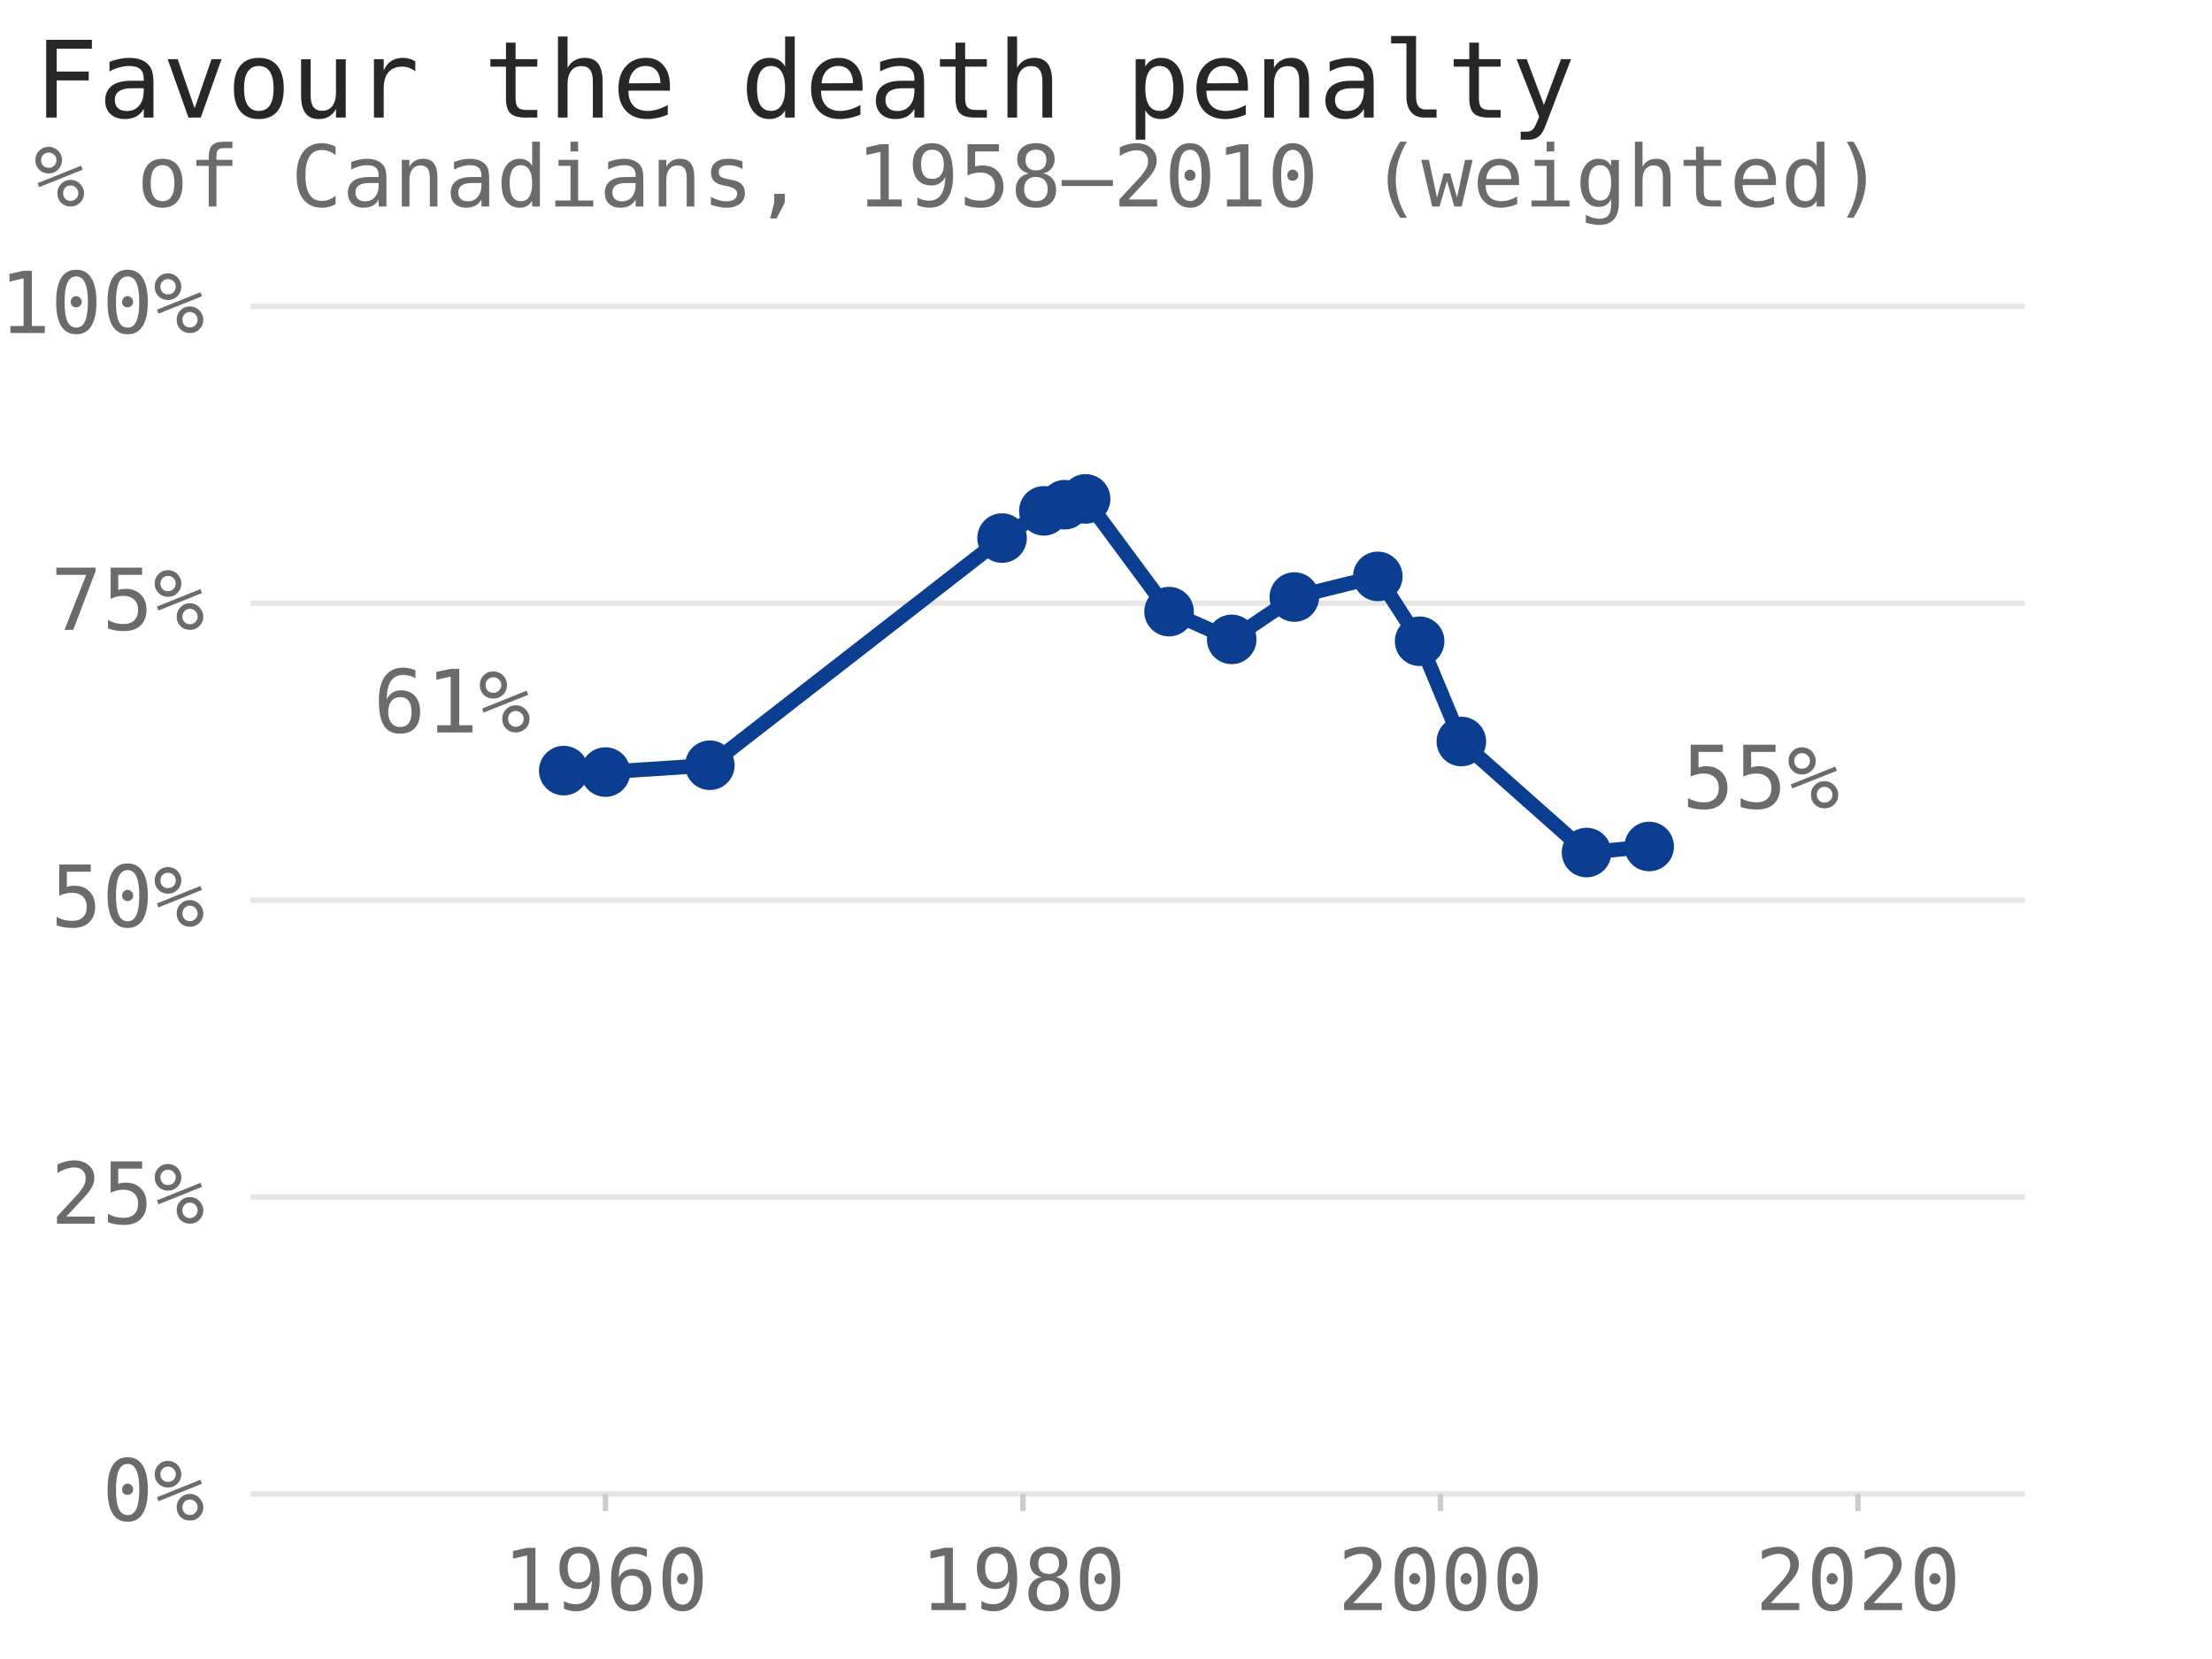
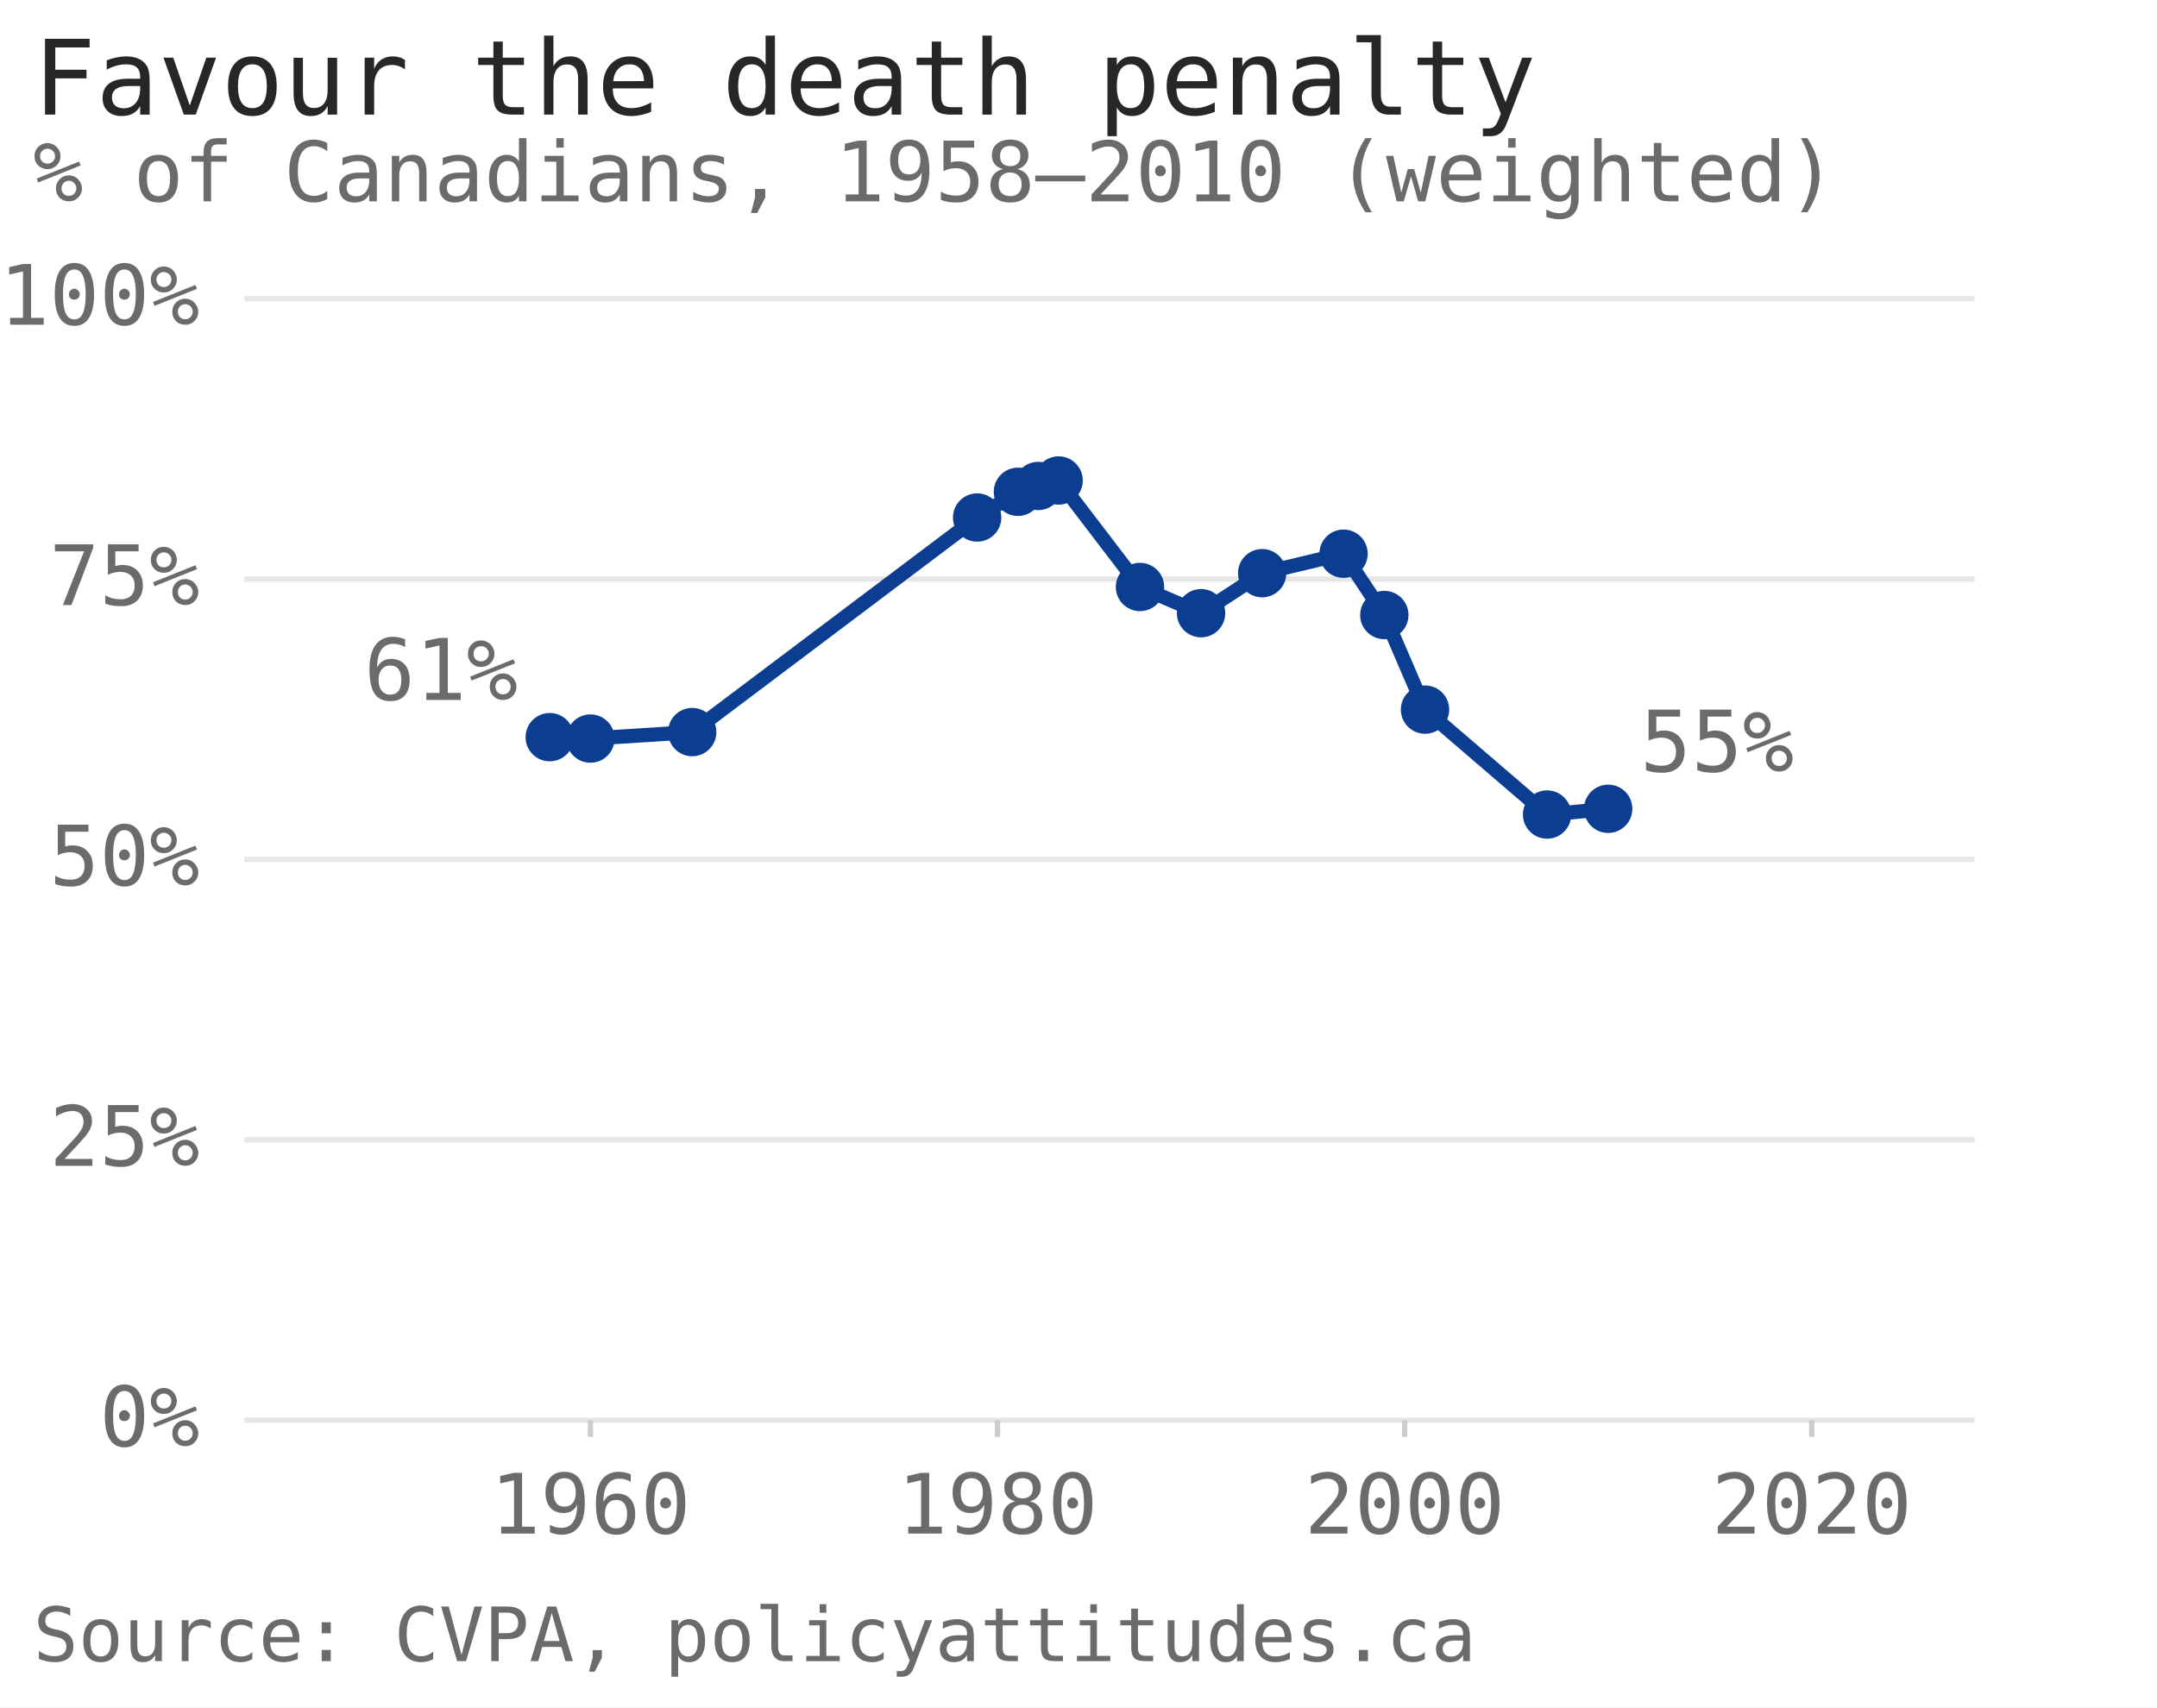
- <svg xmlns="http://www.w3.org/2000/svg" width="259.20pt" height="194.40pt" viewBox="0 0 259.20 194.40">
+ <svg xmlns="http://www.w3.org/2000/svg" width="259.20pt" height="205.20pt" viewBox="0 0 259.20 205.20">
  <g id="favour-the-death-penalty" class="svglite">
    <defs>
      <style type="text/css">
    .svglite line, .svglite polyline, .svglite polygon, .svglite path, .svglite rect, .svglite circle {
      fill: none;
      stroke: #000000;
      stroke-linecap: round;
      stroke-linejoin: round;
      stroke-miterlimit: 10.00;
    }
    .svglite text {
      white-space: pre;
    }
    .svglite g.glyphgroup path {
      fill: inherit;
      stroke: none;
    }
  </style>
    </defs>
    <rect width="100%" height="100%" style="stroke: none; fill: #FFFFFF;" />
    <defs>
-       <clipPath id="favour-the-death-penalty-cpMC4wMHwyNTkuMjB8MC4wMHwxOTQuNDA=">
-         <rect x="0.00" y="0.00" width="259.20" height="194.40" />
+       <clipPath id="favour-the-death-penalty-cpMC4wMHwyNTkuMjB8MC4wMHwyMDUuMjA=">
+         <rect x="0.00" y="0.00" width="259.20" height="205.20" />
      </clipPath>
    </defs>
-     <g clip-path="url(#favour-the-death-penalty-cpMC4wMHwyNTkuMjB8MC4wMHwxOTQuNDA=)">
-       <rect x="0.00" y="-0" width="259.20" height="194.40" style="stroke-width: 1.16; stroke: none; fill: #FFFFFF;" />
-       <polyline points="29.36,175.06 237.28,175.06 " style="stroke-width: 0.64; stroke: #E6E6E6; stroke-linecap: butt;" />
-       <polyline points="29.36,140.27 237.28,140.27 " style="stroke-width: 0.64; stroke: #E6E6E6; stroke-linecap: butt;" />
-       <polyline points="29.36,105.48 237.28,105.48 " style="stroke-width: 0.64; stroke: #E6E6E6; stroke-linecap: butt;" />
-       <polyline points="29.36,70.69 237.28,70.69 " style="stroke-width: 0.64; stroke: #E6E6E6; stroke-linecap: butt;" />
+     <g clip-path="url(#favour-the-death-penalty-cpMC4wMHwyNTkuMjB8MC4wMHwyMDUuMjA=)">
+       <rect x="0.00" y="0.00" width="259.20" height="205.20" style="stroke-width: 1.16; stroke: none; fill: #FFFFFF;" />
+       <polyline points="29.36,170.70 237.28,170.70 " style="stroke-width: 0.64; stroke: #E6E6E6; stroke-linecap: butt;" />
+       <polyline points="29.36,137.00 237.28,137.00 " style="stroke-width: 0.64; stroke: #E6E6E6; stroke-linecap: butt;" />
+       <polyline points="29.36,103.30 237.28,103.30 " style="stroke-width: 0.64; stroke: #E6E6E6; stroke-linecap: butt;" />
+       <polyline points="29.36,69.60 237.28,69.60 " style="stroke-width: 0.64; stroke: #E6E6E6; stroke-linecap: butt;" />
      <polyline points="29.36,35.90 237.28,35.90 " style="stroke-width: 0.64; stroke: #E6E6E6; stroke-linecap: butt;" />
-       <polyline points="66.06,90.30 70.95,90.47 83.18,89.67 117.42,63.05 122.32,59.86 124.76,59.14 127.21,58.46 136.99,71.67 144.33,74.92 151.67,69.96 161.45,67.54 166.35,75.14 171.24,86.89 185.91,99.90 193.25,99.19 " style="stroke-width: 1.71; stroke: #0B3D91; stroke-linecap: butt;" />
-       <circle cx="66.06" cy="90.30" r="2.52" style="stroke-width: 0.77; stroke: #0B3D91; fill: #0B3D91;" />
-       <circle cx="70.95" cy="90.47" r="2.52" style="stroke-width: 0.77; stroke: #0B3D91; fill: #0B3D91;" />
-       <circle cx="83.18" cy="89.67" r="2.52" style="stroke-width: 0.77; stroke: #0B3D91; fill: #0B3D91;" />
-       <circle cx="117.42" cy="63.05" r="2.52" style="stroke-width: 0.77; stroke: #0B3D91; fill: #0B3D91;" />
-       <circle cx="122.32" cy="59.86" r="2.52" style="stroke-width: 0.77; stroke: #0B3D91; fill: #0B3D91;" />
-       <circle cx="124.76" cy="59.14" r="2.52" style="stroke-width: 0.77; stroke: #0B3D91; fill: #0B3D91;" />
-       <circle cx="127.21" cy="58.46" r="2.52" style="stroke-width: 0.77; stroke: #0B3D91; fill: #0B3D91;" />
-       <circle cx="136.99" cy="71.67" r="2.52" style="stroke-width: 0.77; stroke: #0B3D91; fill: #0B3D91;" />
-       <circle cx="144.33" cy="74.92" r="2.52" style="stroke-width: 0.77; stroke: #0B3D91; fill: #0B3D91;" />
-       <circle cx="151.67" cy="69.96" r="2.52" style="stroke-width: 0.77; stroke: #0B3D91; fill: #0B3D91;" />
-       <circle cx="161.45" cy="67.54" r="2.52" style="stroke-width: 0.77; stroke: #0B3D91; fill: #0B3D91;" />
-       <circle cx="166.35" cy="75.14" r="2.52" style="stroke-width: 0.77; stroke: #0B3D91; fill: #0B3D91;" />
-       <circle cx="171.24" cy="86.89" r="2.52" style="stroke-width: 0.77; stroke: #0B3D91; fill: #0B3D91;" />
-       <circle cx="185.91" cy="99.90" r="2.52" style="stroke-width: 0.77; stroke: #0B3D91; fill: #0B3D91;" />
-       <circle cx="193.25" cy="99.19" r="2.52" style="stroke-width: 0.77; stroke: #0B3D91; fill: #0B3D91;" />
-       <text x="62.22" y="85.83" text-anchor="end" style="font-size: 10.24px;fill: #6B6B6B; font-family: &quot;Inconsolata&quot;;">61%</text>
-       <text x="197.08" y="94.72" style="font-size: 10.24px;fill: #6B6B6B; font-family: &quot;Inconsolata&quot;;">55%</text>
-       <text x="23.99" y="178.18" text-anchor="end" style="font-size: 10.00px;fill: #6B6B6B; font-family: &quot;Inconsolata&quot;;">0%</text>
-       <text x="23.99" y="143.39" text-anchor="end" style="font-size: 10.00px;fill: #6B6B6B; font-family: &quot;Inconsolata&quot;;">25%</text>
-       <text x="23.99" y="108.60" text-anchor="end" style="font-size: 10.00px;fill: #6B6B6B; font-family: &quot;Inconsolata&quot;;">50%</text>
-       <text x="23.99" y="73.81" text-anchor="end" style="font-size: 10.00px;fill: #6B6B6B; font-family: &quot;Inconsolata&quot;;">75%</text>
+       <polyline points="66.06,88.60 70.95,88.77 83.18,87.99 117.42,62.20 122.32,59.11 124.76,58.41 127.21,57.75 136.99,70.55 144.33,73.70 151.67,68.89 161.45,66.55 166.35,73.92 171.24,85.29 185.91,97.90 193.25,97.21 " style="stroke-width: 1.71; stroke: #0B3D91; stroke-linecap: butt;" />
+       <circle cx="66.06" cy="88.60" r="2.52" style="stroke-width: 0.77; stroke: #0B3D91; fill: #0B3D91;" />
+       <circle cx="70.95" cy="88.77" r="2.52" style="stroke-width: 0.77; stroke: #0B3D91; fill: #0B3D91;" />
+       <circle cx="83.18" cy="87.99" r="2.52" style="stroke-width: 0.77; stroke: #0B3D91; fill: #0B3D91;" />
+       <circle cx="117.42" cy="62.20" r="2.52" style="stroke-width: 0.77; stroke: #0B3D91; fill: #0B3D91;" />
+       <circle cx="122.32" cy="59.11" r="2.52" style="stroke-width: 0.77; stroke: #0B3D91; fill: #0B3D91;" />
+       <circle cx="124.76" cy="58.41" r="2.52" style="stroke-width: 0.77; stroke: #0B3D91; fill: #0B3D91;" />
+       <circle cx="127.21" cy="57.75" r="2.52" style="stroke-width: 0.77; stroke: #0B3D91; fill: #0B3D91;" />
+       <circle cx="136.99" cy="70.55" r="2.52" style="stroke-width: 0.77; stroke: #0B3D91; fill: #0B3D91;" />
+       <circle cx="144.33" cy="73.70" r="2.52" style="stroke-width: 0.77; stroke: #0B3D91; fill: #0B3D91;" />
+       <circle cx="151.67" cy="68.89" r="2.52" style="stroke-width: 0.77; stroke: #0B3D91; fill: #0B3D91;" />
+       <circle cx="161.45" cy="66.55" r="2.52" style="stroke-width: 0.77; stroke: #0B3D91; fill: #0B3D91;" />
+       <circle cx="166.35" cy="73.92" r="2.52" style="stroke-width: 0.77; stroke: #0B3D91; fill: #0B3D91;" />
+       <circle cx="171.24" cy="85.29" r="2.52" style="stroke-width: 0.77; stroke: #0B3D91; fill: #0B3D91;" />
+       <circle cx="185.91" cy="97.90" r="2.52" style="stroke-width: 0.77; stroke: #0B3D91; fill: #0B3D91;" />
+       <circle cx="193.25" cy="97.21" r="2.52" style="stroke-width: 0.77; stroke: #0B3D91; fill: #0B3D91;" />
+       <text x="62.22" y="84.13" text-anchor="end" style="font-size: 10.24px;fill: #6B6B6B; font-family: &quot;Inconsolata&quot;;">61%</text>
+       <text x="197.08" y="92.74" style="font-size: 10.24px;fill: #6B6B6B; font-family: &quot;Inconsolata&quot;;">55%</text>
+       <text x="23.99" y="173.82" text-anchor="end" style="font-size: 10.00px;fill: #6B6B6B; font-family: &quot;Inconsolata&quot;;">0%</text>
+       <text x="23.99" y="140.12" text-anchor="end" style="font-size: 10.00px;fill: #6B6B6B; font-family: &quot;Inconsolata&quot;;">25%</text>
+       <text x="23.99" y="106.42" text-anchor="end" style="font-size: 10.00px;fill: #6B6B6B; font-family: &quot;Inconsolata&quot;;">50%</text>
+       <text x="23.99" y="72.72" text-anchor="end" style="font-size: 10.00px;fill: #6B6B6B; font-family: &quot;Inconsolata&quot;;">75%</text>
      <text x="23.99" y="39.03" text-anchor="end" style="font-size: 10.00px;fill: #6B6B6B; font-family: &quot;Inconsolata&quot;;">100%</text>
-       <polyline points="70.95,177.05 70.95,175.06 " style="stroke-width: 0.64; stroke: #CCCCCC; stroke-linecap: butt;" />
-       <polyline points="119.87,177.05 119.87,175.06 " style="stroke-width: 0.64; stroke: #CCCCCC; stroke-linecap: butt;" />
-       <polyline points="168.79,177.05 168.79,175.06 " style="stroke-width: 0.64; stroke: #CCCCCC; stroke-linecap: butt;" />
-       <polyline points="217.71,177.05 217.71,175.06 " style="stroke-width: 0.64; stroke: #CCCCCC; stroke-linecap: butt;" />
-       <text x="70.95" y="188.67" text-anchor="middle" style="font-size: 10.00px;fill: #6B6B6B; font-family: &quot;Inconsolata&quot;;">1960</text>
-       <text x="119.87" y="188.67" text-anchor="middle" style="font-size: 10.00px;fill: #6B6B6B; font-family: &quot;Inconsolata&quot;;">1980</text>
-       <text x="168.79" y="188.67" text-anchor="middle" style="font-size: 10.00px;fill: #6B6B6B; font-family: &quot;Inconsolata&quot;;">2000</text>
-       <text x="217.71" y="188.67" text-anchor="middle" style="font-size: 10.00px;fill: #6B6B6B; font-family: &quot;Inconsolata&quot;;">2020</text>
+       <polyline points="70.95,172.69 70.95,170.70 " style="stroke-width: 0.64; stroke: #CCCCCC; stroke-linecap: butt;" />
+       <polyline points="119.87,172.69 119.87,170.70 " style="stroke-width: 0.64; stroke: #CCCCCC; stroke-linecap: butt;" />
+       <polyline points="168.79,172.69 168.79,170.70 " style="stroke-width: 0.64; stroke: #CCCCCC; stroke-linecap: butt;" />
+       <polyline points="217.71,172.69 217.71,170.70 " style="stroke-width: 0.64; stroke: #CCCCCC; stroke-linecap: butt;" />
+       <text x="70.95" y="184.32" text-anchor="middle" style="font-size: 10.00px;fill: #6B6B6B; font-family: &quot;Inconsolata&quot;;">1960</text>
+       <text x="119.87" y="184.32" text-anchor="middle" style="font-size: 10.00px;fill: #6B6B6B; font-family: &quot;Inconsolata&quot;;">1980</text>
+       <text x="168.79" y="184.32" text-anchor="middle" style="font-size: 10.00px;fill: #6B6B6B; font-family: &quot;Inconsolata&quot;;">2000</text>
+       <text x="217.71" y="184.32" text-anchor="middle" style="font-size: 10.00px;fill: #6B6B6B; font-family: &quot;Inconsolata&quot;;">2020</text>
      <text x="3.99" y="24.20" style="font-size: 10.00px;fill: #6B6B6B; font-family: &quot;Inconsolata&quot;;">% of Canadians, 1958–2010 (weighted)</text>
      <text x="3.99" y="13.78" style="font-size: 12.50px; font-weight: 500;fill: #272727; font-family: &quot;Inconsolata&quot;;">Favour the death penalty</text>
+       <text x="3.99" y="199.65" style="font-size: 9.00px;fill: #6B6B6B; font-family: &quot;Inconsolata&quot;;">Source: CVPA, policyattitudes.ca</text>
    </g>
  </g>
</svg>
